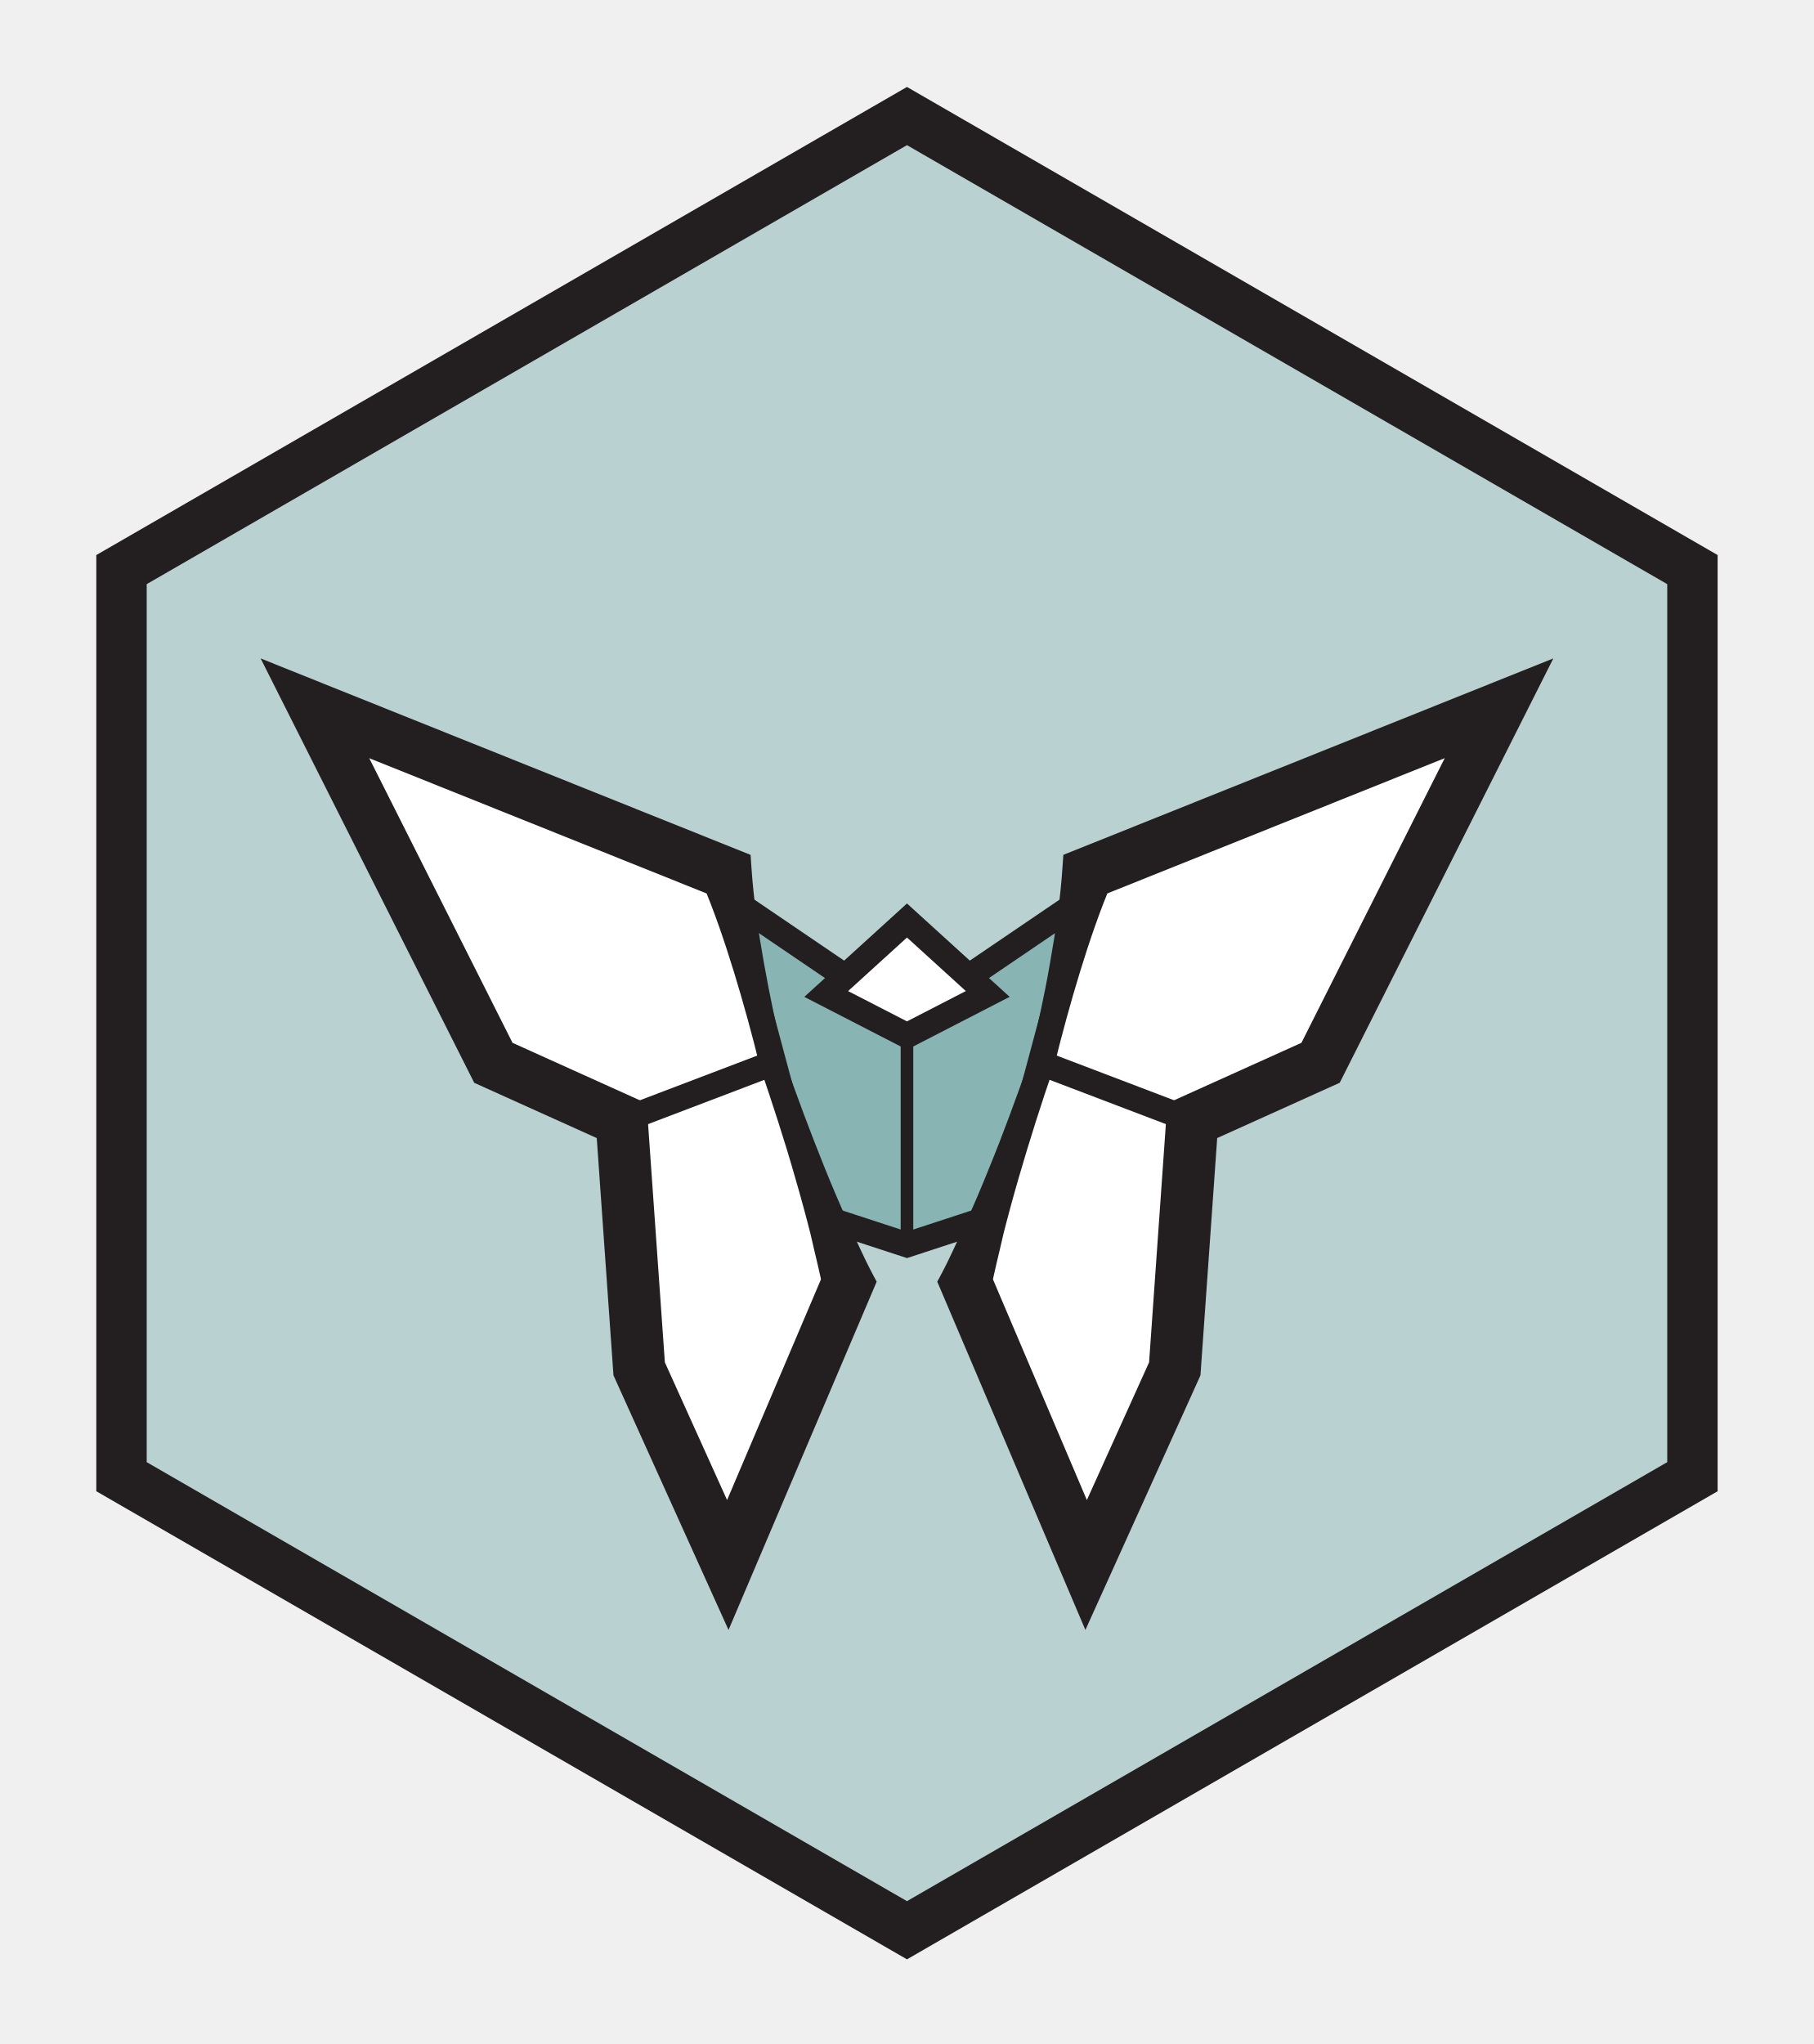
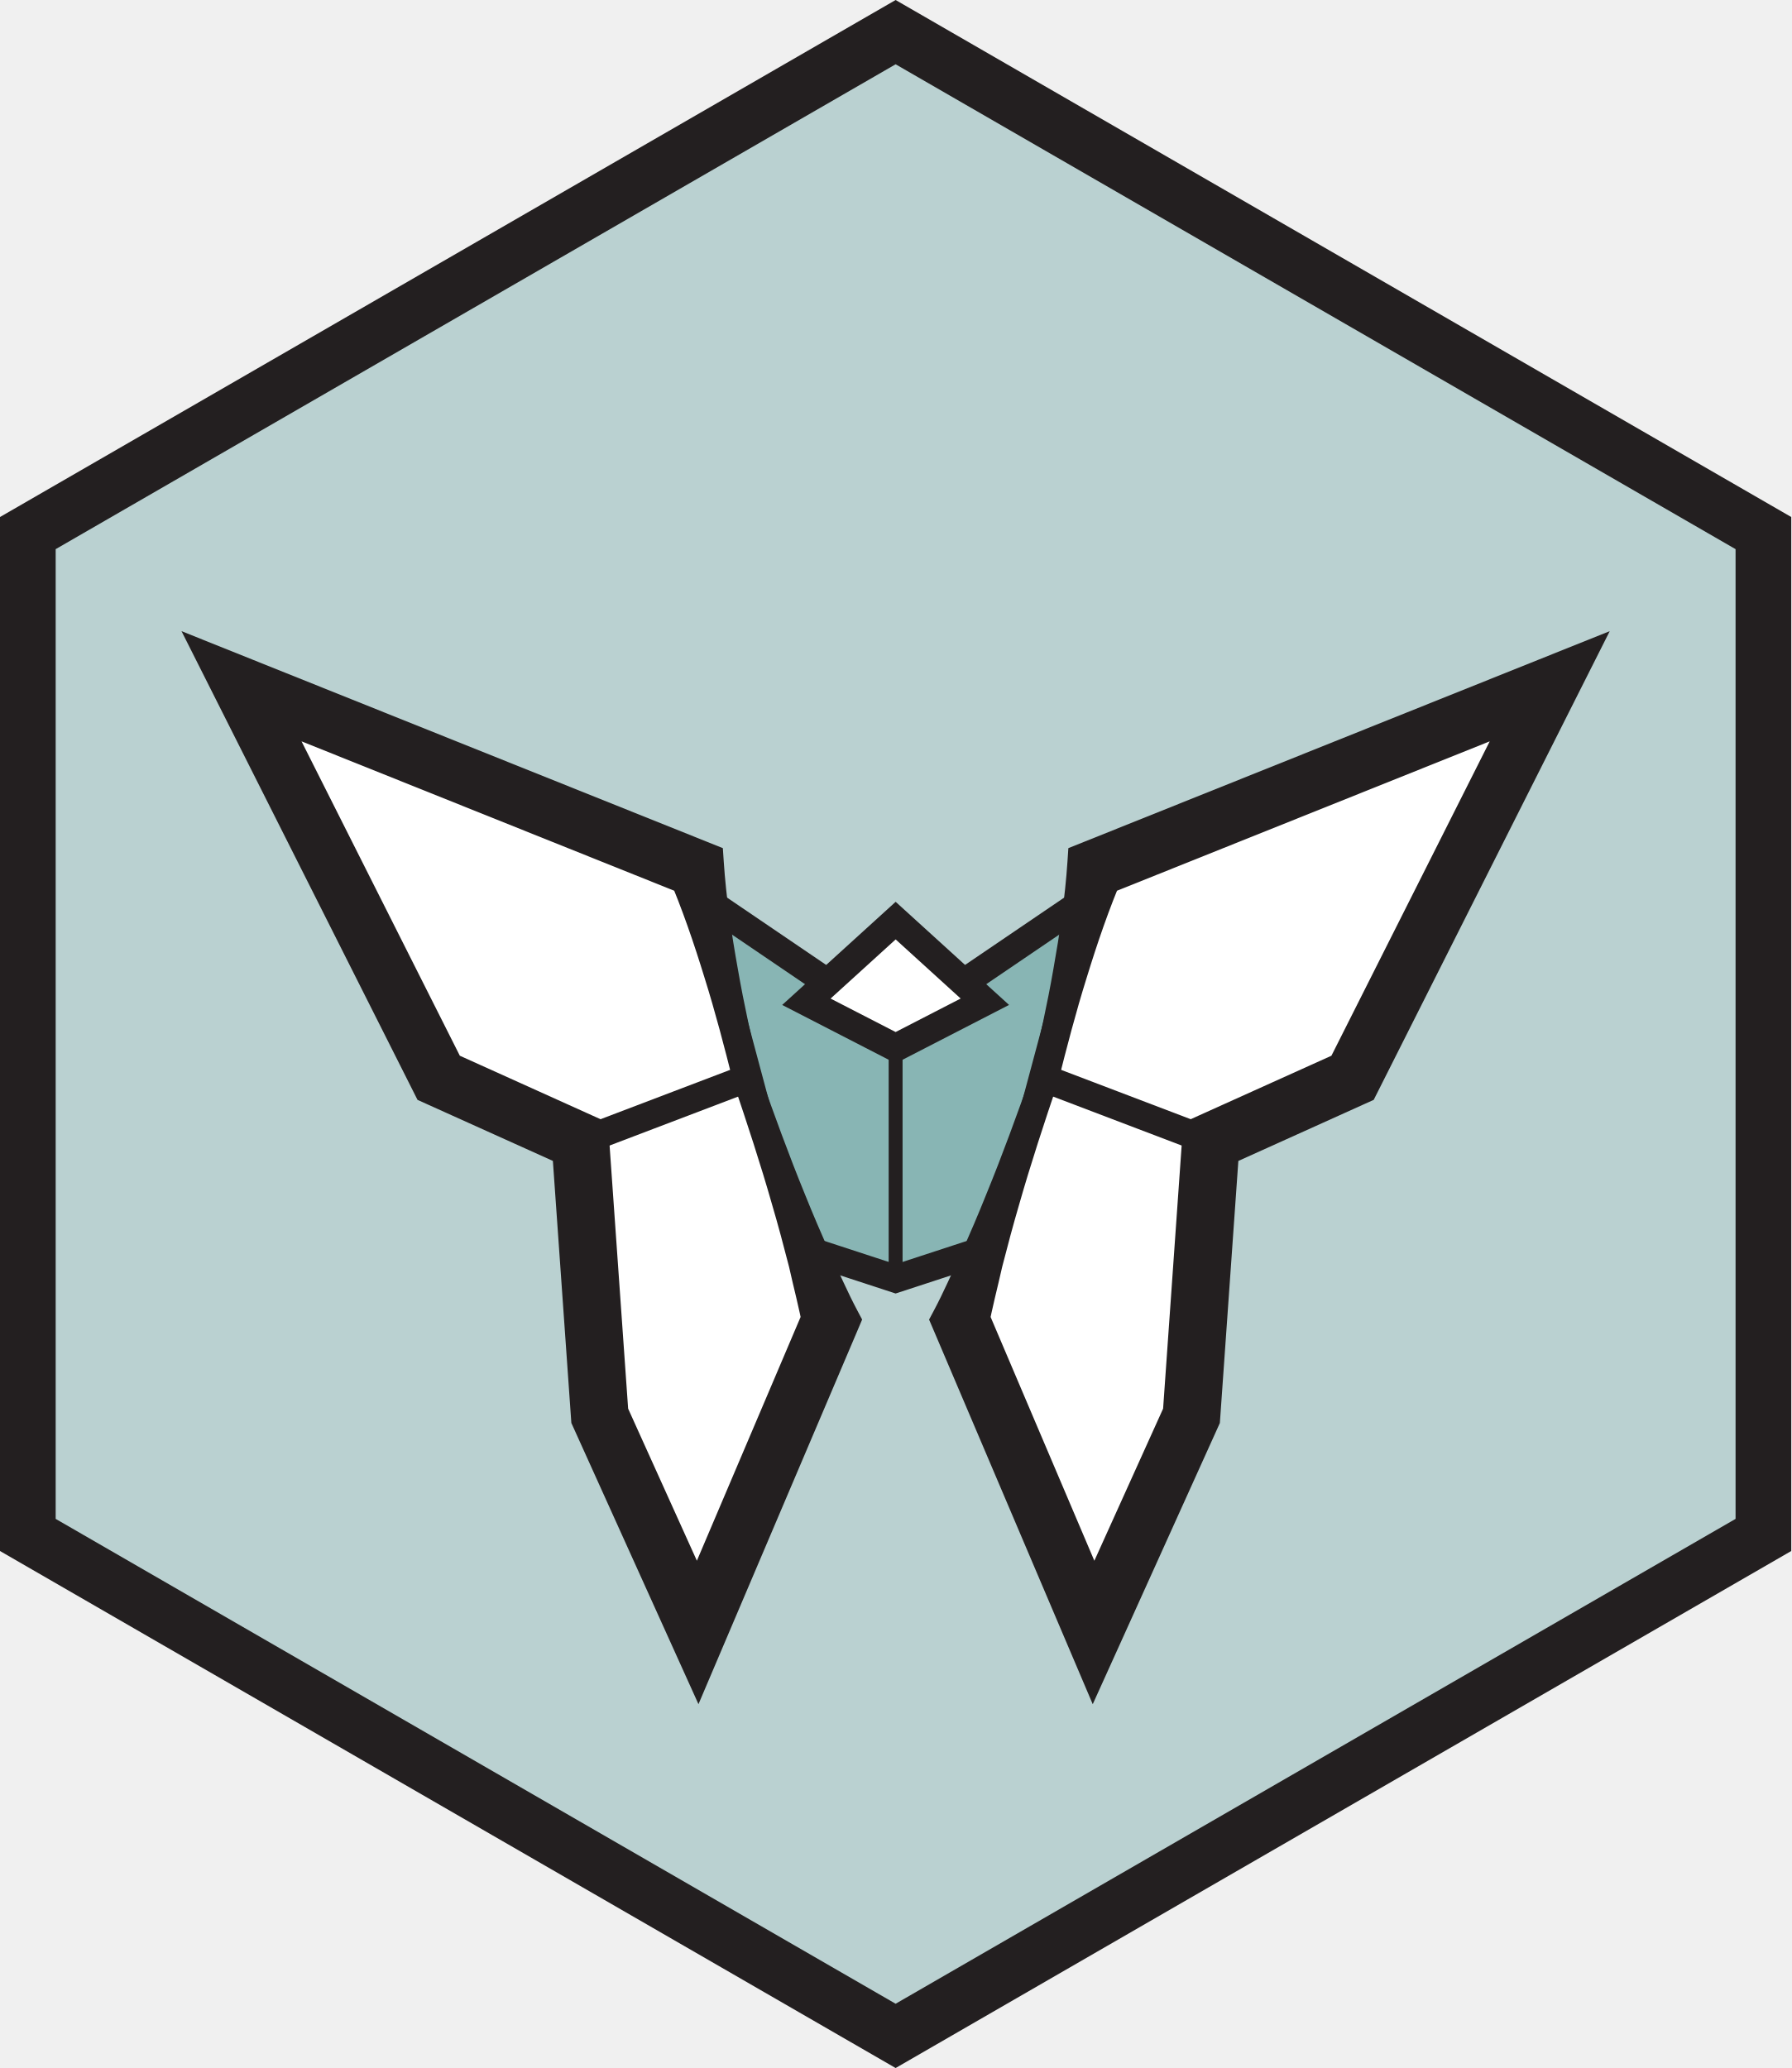
- <svg xmlns="http://www.w3.org/2000/svg" viewBox="0 0 300 338" fill-rule="evenodd" clip-rule="evenodd" stroke-miterlimit="10">
-   <g transform="translate(0 .44) scale(4.16667)">
-     <path fill="none" d="M0 0h72v81H0z" />
-     <clipPath id="prefix__a">
-       <path d="M0 0h72v81H0z" />
-     </clipPath>
-     <g clip-path="url(#prefix__a)">
-       <path d="M67.177 58.5v-36L36 4.5l-31.177 18v36L36 76.5l31.177-18z" fill="#3d8b8a" fill-rule="nonzero" opacity=".3" />
-       <path d="M67.177 58.5v-36L36 4.5l-31.177 18v36L36 76.5l31.177-18z" fill="none" stroke="#231f20" stroke-width="2" />
-       <path d="M28.96 35.534L36 40.317l7.04-4.783-3.366 12.562L36 49.298l-3.674-1.202-3.366-12.562z" fill="#3d8b8a" fill-rule="nonzero" opacity=".4" />
-       <path d="M28.96 35.534L36 40.317l7.04-4.783-3.366 12.562L36 49.298l-3.674-1.202-3.366-12.562z" fill="none" stroke="#231f20" />
-       <path d="M30.648 42.097l3.009 8.699-4.768 11.209-3.52-7.785-.693-9.849-5.093-2.297L12.5 28.005l16.319 6.542 1.829 7.55z" fill="#fff" fill-rule="nonzero" />
-       <path d="M30.168 42.238a67.304 67.304 0 00-1.032-3.756c-.382-1.243-.8-2.477-1.323-3.691l.621.717-16.319-6.542 1.31-1.427 7.083 14.069-.499-.478 5.092 2.298.564.254.044.617.694 9.848-.089-.353 3.518 7.784-1.896.02 4.768-11.207-.026.744c-.137-.768-.34-1.513-.507-2.27a66.635 66.635 0 00-.608-2.23c-.42-1.48-.903-2.94-1.395-4.397m.96-.281a94.838 94.838 0 001.613 4.302c.285.71.59 1.416.898 2.118.334.694.633 1.399.997 2.08l.161.304-.187.44-4.769 11.209-.924 2.172-.972-2.151-3.518-7.784-.077-.17-.013-.184-.694-9.848.607.87-5.093-2.297-.334-.151-.165-.328-7.083-14.07-1.23-2.444 2.54 1.019 16.32 6.542.588.236.032.48c.087 1.304.278 2.586.506 3.86a66.72 66.72 0 00.797 3.795" fill="#231f20" fill-rule="nonzero" />
-       <path d="M30.648 42.097l-5.972 2.274" fill="none" stroke="#231f20" />
-       <path d="M41.352 42.097l-3.009 8.699 4.768 11.209 3.52-7.785.693-9.849 5.093-2.297L59.5 28.005l-16.319 6.542-1.829 7.55z" fill="#fff" fill-rule="nonzero" />
-       <path d="M40.872 41.956c.293-1.258.576-2.518.797-3.794.227-1.274.418-2.556.505-3.859l.032-.482.59-.236 16.318-6.542 2.542-1.019-1.232 2.446-7.083 14.07-.165.326-.334.151-5.092 2.298.607-.87-.695 9.847-.013.185-.076.17-3.518 7.784-.973 2.151-.924-2.172-4.768-11.209-.188-.44.162-.304c.364-.68.663-1.386.997-2.08.31-.702.613-1.407.897-2.119.582-1.419 1.103-2.859 1.614-4.302m.96.281a95.07 95.07 0 00-1.396 4.397 67.957 67.957 0 00-.607 2.231c-.168.756-.37 1.501-.508 2.27l-.026-.744 4.77 11.208-1.897-.02 3.518-7.786-.089.354.694-9.849.044-.616.563-.255 5.092-2.297-.498.478 7.083-14.069 1.31 1.426-16.319 6.542.621-.717c-.523 1.214-.942 2.45-1.324 3.691a68.169 68.169 0 00-1.03 3.756" fill="#231f20" fill-rule="nonzero" />
-       <path d="M41.352 42.097l5.972 2.274" fill="none" stroke="#231f20" />
-       <path d="M36 40.514v8.982" fill="none" stroke="#231f20" stroke-width=".5" />
-       <path d="M36 36.426l3.206 2.915L36 40.992l-3.206-1.65L36 36.426z" fill="#fff" fill-rule="nonzero" stroke="#231f20" />
-     </g>
-   </g>
+ <svg xmlns="http://www.w3.org/2000/svg" fill-rule="evenodd" stroke-miterlimit="10" clip-rule="evenodd" viewBox="0 0 64.354 74.309" xml:space="preserve">
+   <path fill="#3d8b8a" fill-rule="nonzero" d="M63.354 55.155v-36l-31.177-18-31.177 18v36l31.177 18z" opacity=".3" />
+   <path fill="none" stroke="#231f20" stroke-width="2" d="M63.354 55.155v-36l-31.177-18-31.177 18v36l31.177 18z" />
+   <path fill="#3d8b8a" fill-rule="nonzero" d="m25.137 32.189 7.04 4.783 7.04-4.783-3.366 12.562-3.674 1.202-3.674-1.202Z" opacity=".4" />
+   <path fill="none" stroke="#231f20" d="m25.137 32.189 7.04 4.783 7.04-4.783-3.366 12.562-3.674 1.202-3.674-1.202Z" />
+   <path fill="#fff" fill-rule="nonzero" d="m26.825 38.752 3.009 8.699-4.768 11.209-3.519-7.785-.694-9.849-5.093-2.297-7.083-14.069 16.319 6.542z" />
+   <path fill="#231f20" fill-rule="nonzero" d="M26.345 38.892c-.316-1.259-.643-2.515-1.032-3.756-.382-1.243-.801-2.477-1.323-3.691l.621.717-16.319-6.542 1.31-1.427 7.083 14.069-.499-.478 5.092 2.298.564.254.044.617.694 9.848-.089-.353 3.518 7.784-1.896.021 4.768-11.208-.026.744c-.137-.768-.34-1.513-.507-2.269-.193-.748-.39-1.493-.608-2.231-.421-1.48-.903-2.94-1.395-4.397m.96-.281c.51 1.442 1.032 2.882 1.613 4.302.285.711.589 1.416.898 2.118.334.694.633 1.399.997 2.081l.161.303-.187.441-4.769 11.208-.924 2.172-.972-2.151-3.518-7.784-.077-.169-.013-.185-.694-9.848.607.87-5.093-2.297-.334-.151-.165-.328-7.083-14.069-1.231-2.445 2.541 1.019 16.319 6.542.589.236.032.481c.087 1.303.278 2.585.506 3.859.221 1.276.503 2.537.797 3.795" />
+   <path fill="none" stroke="#231f20" d="M26.825 38.752 20.853 41.026" />
+   <path fill="#fff" fill-rule="nonzero" d="m37.529 38.752-3.009 8.699 4.768 11.209 3.519-7.785.694-9.849 5.093-2.297 7.083-14.069-16.319 6.542z" />
+   <path fill="#231f20" fill-rule="nonzero" d="M37.049 38.611c.293-1.258.576-2.518.797-3.794.227-1.274.418-2.556.505-3.859l.032-.482.589-.236 16.319-6.542 2.542-1.019-1.232 2.446-7.083 14.069-.165.327-.334.151-5.092 2.298.607-.871-.695 9.848-.013.185-.076.169-3.518 7.785-.973 2.151-.924-2.172-4.768-11.209-.188-.44.162-.304c.364-.681.663-1.386.997-2.08.309-.702.613-1.407.897-2.119.582-1.419 1.103-2.859 1.614-4.302m.96.281c-.493 1.457-.974 2.917-1.396 4.397-.217.739-.415 1.484-.607 2.231-.168.756-.37 1.501-.508 2.269l-.026-.743 4.769 11.208-1.896-.021 3.518-7.785-.089.354.694-9.849.044-.616.563-.255 5.092-2.297-.498.478 7.083-14.069 1.31 1.426-16.319 6.542.621-.717c-.523 1.214-.942 2.449-1.324 3.691-.388 1.241-.715 2.497-1.031 3.756" />
+   <path fill="none" stroke="#231f20" d="m37.529 38.752 5.972 2.274" />
+   <path fill="none" stroke="#231f20" stroke-width=".5" d="M32.177 37.168v8.982" />
+   <path fill="#fff" fill-rule="nonzero" stroke="#231f20" d="m32.178 33.08 3.205 2.915-3.206 1.651-3.206-1.65Z" />
</svg>
